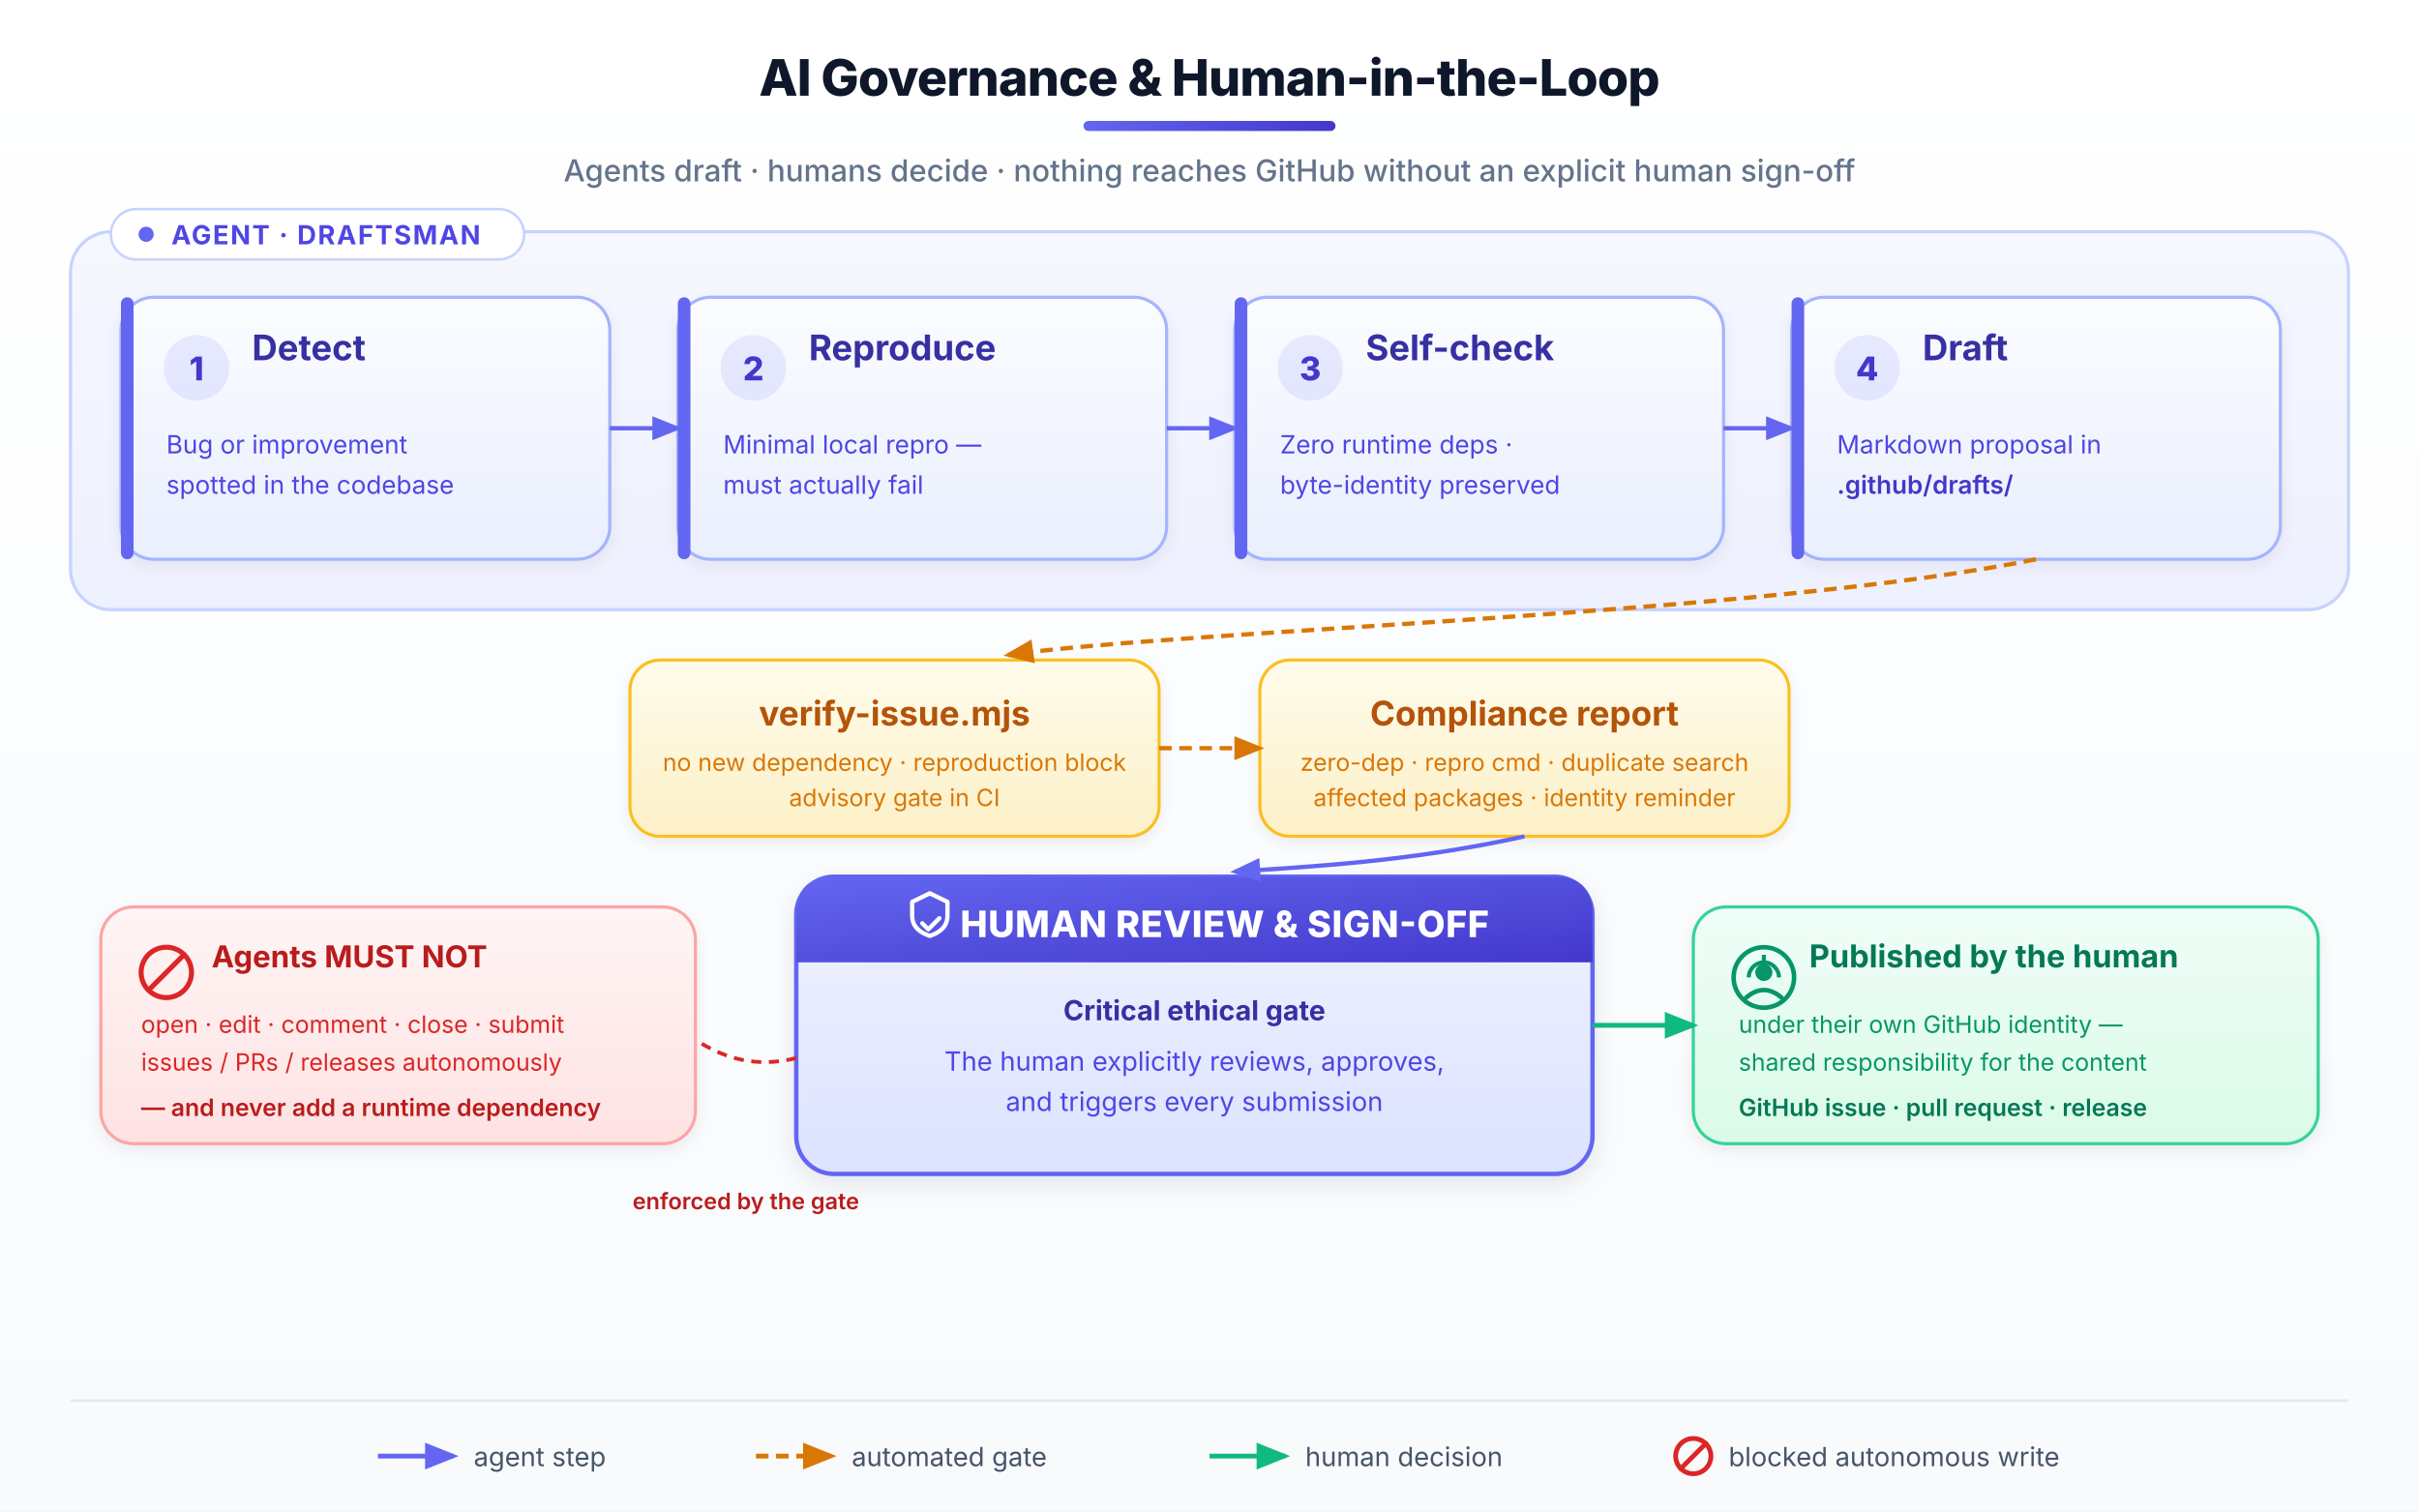
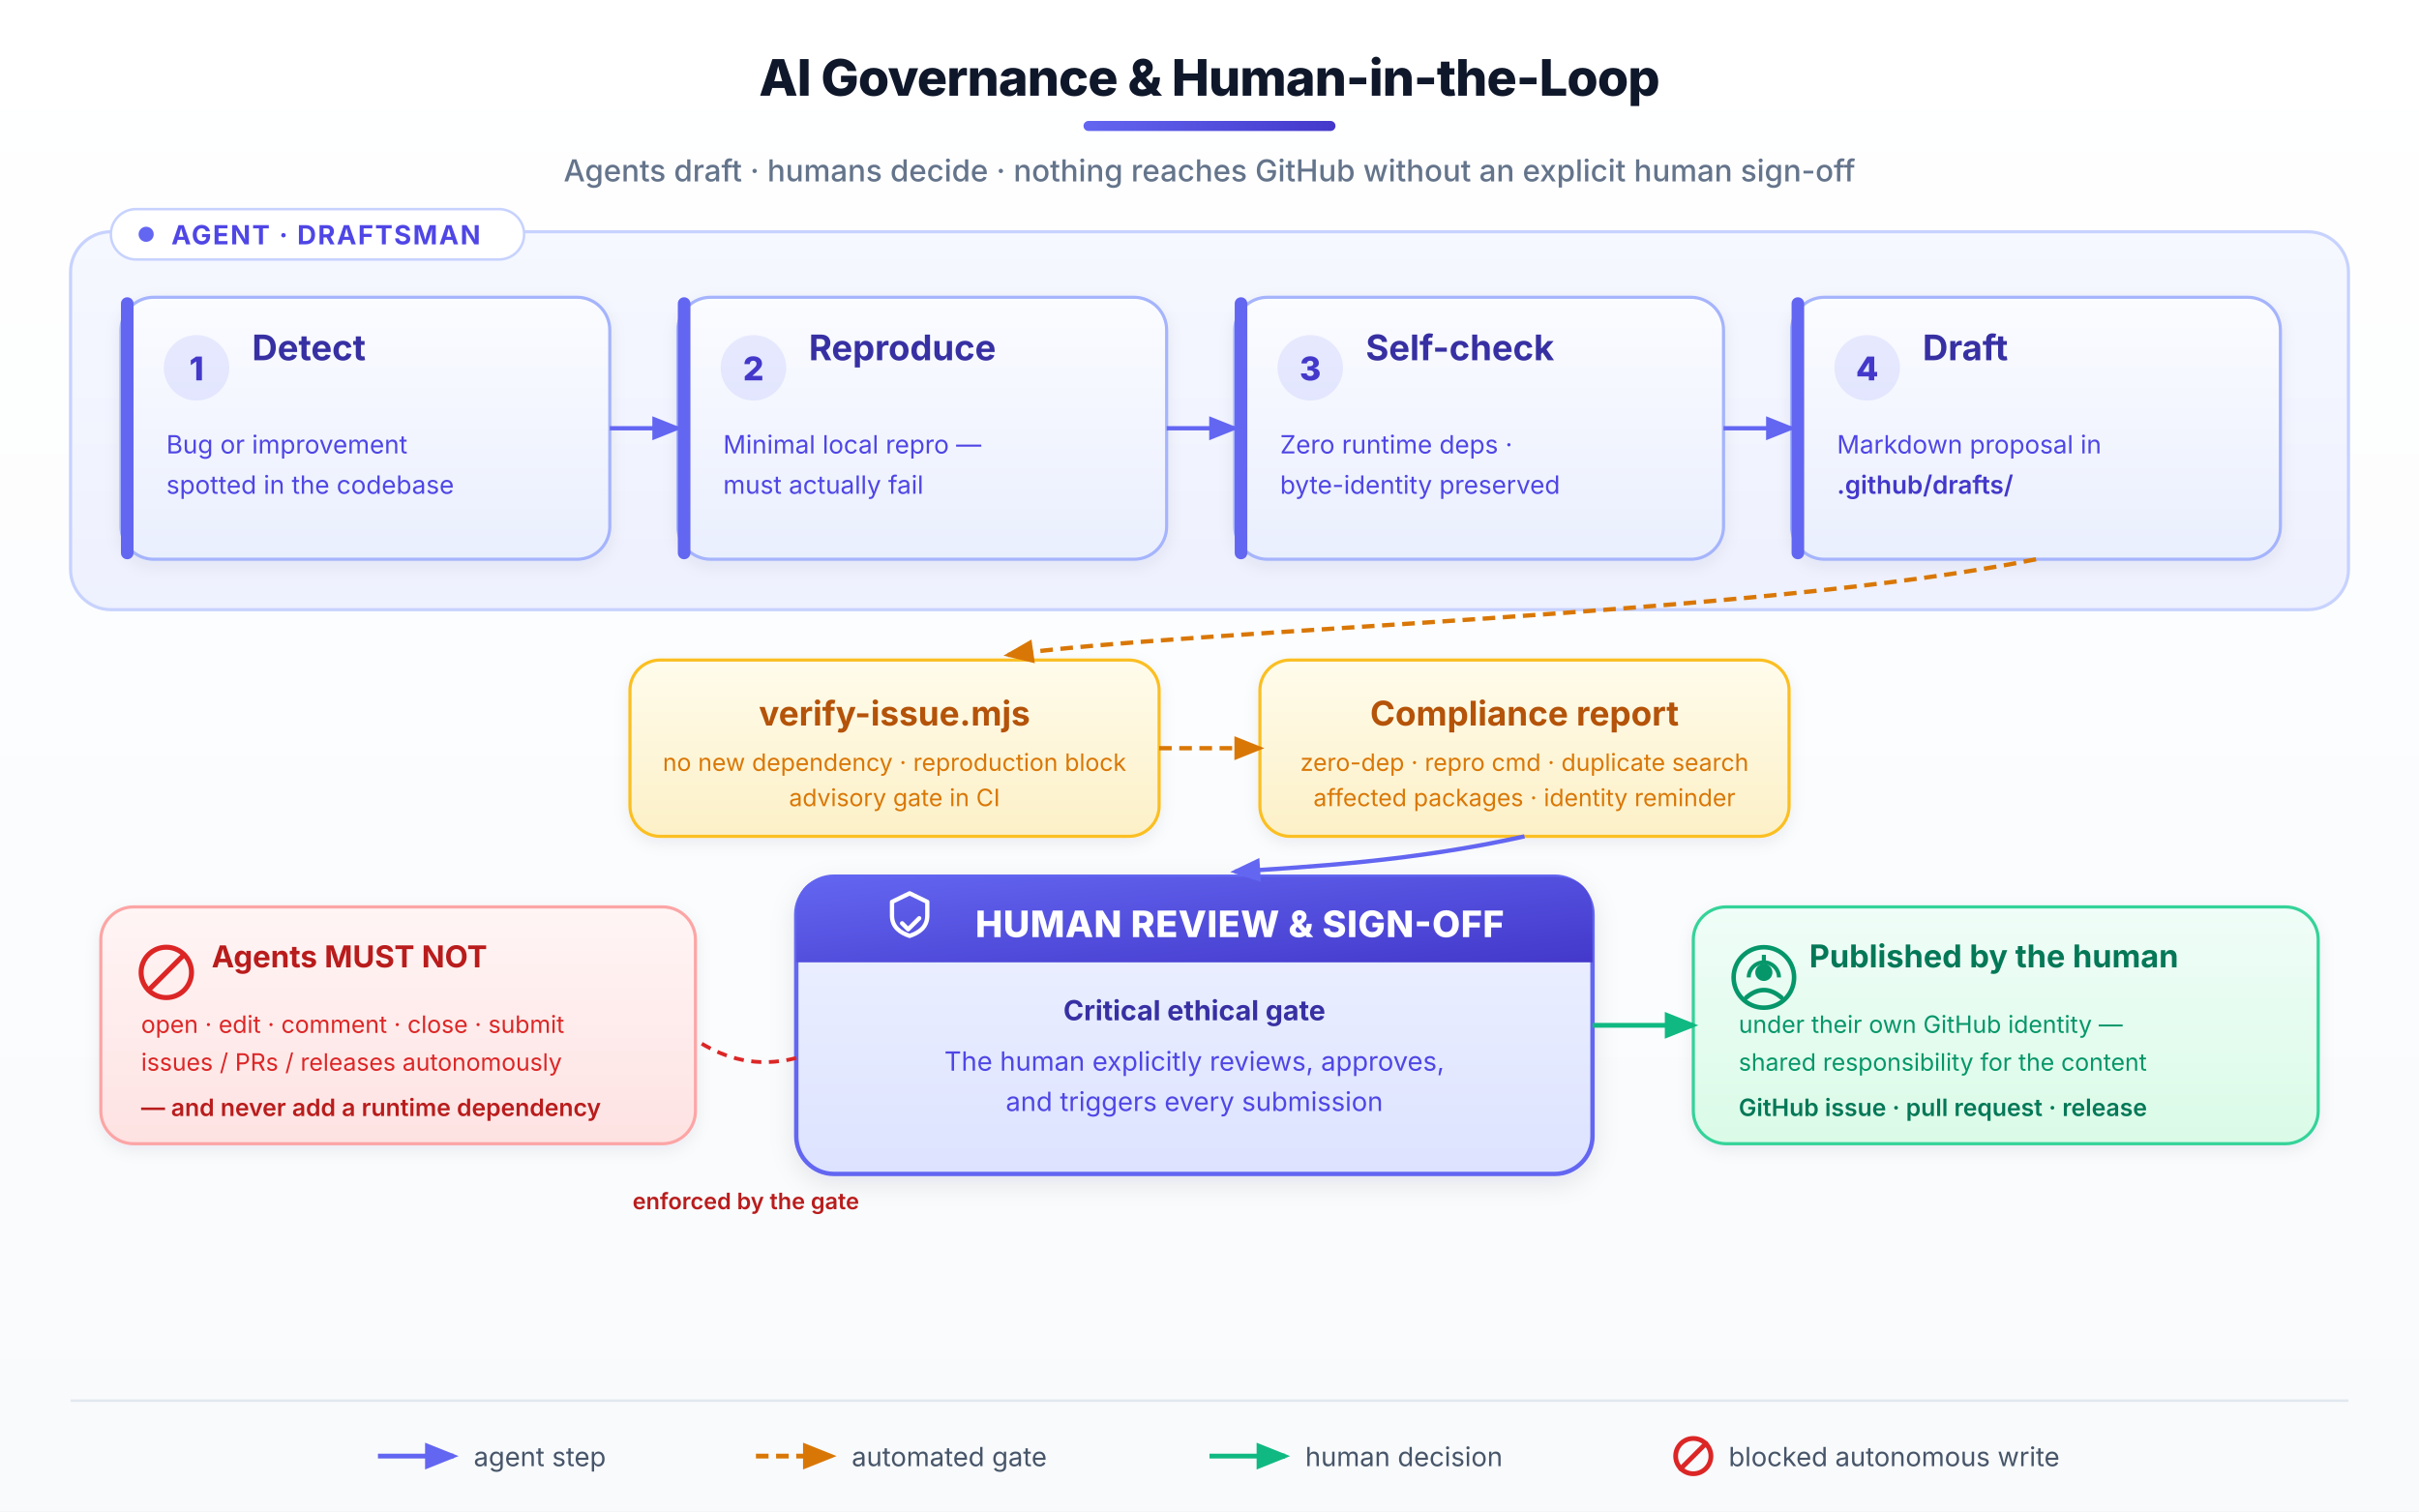
<svg xmlns="http://www.w3.org/2000/svg" viewBox="0 0 960 600" role="img" aria-labelledby="gov-title gov-desc" font-family="Inter,-apple-system,BlinkMacSystemFont,'Segoe UI',Roboto,'Helvetica Neue',Arial,sans-serif">
  <defs>
    <marker id="gah-agent" viewBox="0 0 10 8" refX="8.5" refY="4" markerWidth="7" markerHeight="6" orient="auto-start-reverse">
      <path d="M0 0 L10 4 L0 8 Z" fill="#6366F1" />
    </marker>
    <marker id="gah-auto" viewBox="0 0 10 8" refX="8.5" refY="4" markerWidth="7" markerHeight="6" orient="auto-start-reverse">
      <path d="M0 0 L10 4 L0 8 Z" fill="#D97706" />
    </marker>
    <marker id="gah-human" viewBox="0 0 10 8" refX="8.5" refY="4" markerWidth="7" markerHeight="6" orient="auto-start-reverse">
      <path d="M0 0 L10 4 L0 8 Z" fill="#10B981" />
    </marker>
    <linearGradient id="gg-canvas" x1="0" y1="0" x2="0" y2="1">
      <stop offset="0%" stop-color="#FFFFFF" />
      <stop offset="100%" stop-color="#F8FAFC" />
    </linearGradient>
    <linearGradient id="gg-agentband" x1="0" y1="0" x2="0" y2="1">
      <stop offset="0%" stop-color="#F6F8FF" />
      <stop offset="100%" stop-color="#EEF1FE" />
    </linearGradient>
    <linearGradient id="gg-step" x1="0" y1="0" x2="0" y2="1">
      <stop offset="0%" stop-color="#FBFCFF" />
      <stop offset="100%" stop-color="#EAEFFE" />
    </linearGradient>
    <linearGradient id="gg-auto" x1="0" y1="0" x2="0" y2="1">
      <stop offset="0%" stop-color="#FFFCEC" />
      <stop offset="100%" stop-color="#FCF0C7" />
    </linearGradient>
    <linearGradient id="gg-human" x1="0" y1="0" x2="0" y2="1">
      <stop offset="0%" stop-color="#F0FDF8" />
      <stop offset="100%" stop-color="#DAFBE7" />
    </linearGradient>
    <linearGradient id="gg-forbid" x1="0" y1="0" x2="0" y2="1">
      <stop offset="0%" stop-color="#FFF5F5" />
      <stop offset="100%" stop-color="#FEE2E2" />
    </linearGradient>
    <linearGradient id="gg-gate" x1="0" y1="0" x2="0" y2="1">
      <stop offset="0%" stop-color="#EEF2FF" />
      <stop offset="100%" stop-color="#DDE3FF" />
    </linearGradient>
    <linearGradient id="gg-gate-head" x1="0" y1="0" x2="1" y2="1">
      <stop offset="0%" stop-color="#6366F1" />
      <stop offset="100%" stop-color="#4338CA" />
    </linearGradient>
    <linearGradient id="gg-accent" x1="0" y1="0" x2="1" y2="0">
      <stop offset="0%" stop-color="#6366F1" />
      <stop offset="100%" stop-color="#4338CA" />
    </linearGradient>
    <filter id="gg-soft" x="-20%" y="-20%" width="140%" height="150%">
      <feDropShadow dx="0" dy="3" stdDeviation="5" flood-color="#1E293B" flood-opacity="0.09" />
    </filter>
    <filter id="gg-soft-sm" x="-20%" y="-20%" width="140%" height="150%">
      <feDropShadow dx="0" dy="2" stdDeviation="3" flood-color="#1E293B" flood-opacity="0.07" />
    </filter>
  </defs>
  <rect x="0" y="0" width="960" height="600" fill="url(#gg-canvas)" />
  <text x="480" y="38" text-anchor="middle" font-size="20" font-weight="800" fill="#0F172A" letter-spacing="-0.3">AI Governance &amp; Human-in-the-Loop</text>
  <rect x="430" y="48" width="100" height="4" rx="2" fill="url(#gg-accent)" />
  <text x="480" y="72" text-anchor="middle" font-size="12" font-weight="500" fill="#64748B">Agents draft · humans decide · nothing reaches GitHub without an explicit human sign-off</text>
  <rect x="28" y="92" width="904" height="150" rx="16" fill="url(#gg-agentband)" stroke="#C7D2FE" stroke-width="1.25" />
-   <rect x="44" y="83" width="164" height="20" rx="10" fill="#FFFFFF" stroke="#C7D2FE" stroke-width="1" />
+   <rect data-overlap="intentional" x="44" y="83" width="164" height="20" rx="10" fill="#FFFFFF" stroke="#C7D2FE" stroke-width="1" />
  <circle cx="58" cy="93" r="3" fill="#6366F1" />
  <text x="68" y="97" font-size="10.5" font-weight="700" fill="#4F46E5" letter-spacing="0.6">AGENT · DRAFTSMAN</text>
  <g filter="url(#gg-soft-sm)">
    <rect x="48" y="118" width="194" height="104" rx="13" fill="url(#gg-step)" stroke="#A5B4FC" stroke-width="1.25" />
  </g>
  <rect x="48" y="118" width="5" height="104" rx="2.5" fill="#6366F1" />
  <circle cx="78" cy="146" r="13" fill="#6366F1" fill-opacity="0.12" />
  <text x="78" y="151" text-anchor="middle" font-size="13" font-weight="800" fill="#4338CA">1</text>
  <text x="100" y="143" font-size="14" font-weight="700" fill="#3730A3">Detect</text>
  <text x="66" y="180" font-size="10" fill="#4F46E5">Bug or improvement</text>
  <text x="66" y="196" font-size="10" fill="#4F46E5">spotted in the codebase</text>
  <g filter="url(#gg-soft-sm)">
    <rect x="269" y="118" width="194" height="104" rx="13" fill="url(#gg-step)" stroke="#A5B4FC" stroke-width="1.25" />
  </g>
  <rect x="269" y="118" width="5" height="104" rx="2.5" fill="#6366F1" />
  <circle cx="299" cy="146" r="13" fill="#6366F1" fill-opacity="0.12" />
  <text x="299" y="151" text-anchor="middle" font-size="13" font-weight="800" fill="#4338CA">2</text>
  <text x="321" y="143" font-size="14" font-weight="700" fill="#3730A3">Reproduce</text>
  <text x="287" y="180" font-size="10" fill="#4F46E5">Minimal local repro —</text>
  <text x="287" y="196" font-size="10" fill="#4F46E5">must actually fail</text>
  <g filter="url(#gg-soft-sm)">
    <rect x="490" y="118" width="194" height="104" rx="13" fill="url(#gg-step)" stroke="#A5B4FC" stroke-width="1.25" />
  </g>
  <rect x="490" y="118" width="5" height="104" rx="2.5" fill="#6366F1" />
  <circle cx="520" cy="146" r="13" fill="#6366F1" fill-opacity="0.12" />
  <text x="520" y="151" text-anchor="middle" font-size="13" font-weight="800" fill="#4338CA">3</text>
  <text x="542" y="143" font-size="14" font-weight="700" fill="#3730A3">Self-check</text>
  <text x="508" y="180" font-size="10" fill="#4F46E5">Zero runtime deps ·</text>
  <text x="508" y="196" font-size="10" fill="#4F46E5">byte-identity preserved</text>
  <g filter="url(#gg-soft-sm)">
    <rect x="711" y="118" width="194" height="104" rx="13" fill="url(#gg-step)" stroke="#A5B4FC" stroke-width="1.25" />
  </g>
  <rect x="711" y="118" width="5" height="104" rx="2.5" fill="#6366F1" />
  <circle cx="741" cy="146" r="13" fill="#6366F1" fill-opacity="0.12" />
  <text x="741" y="151" text-anchor="middle" font-size="13" font-weight="800" fill="#4338CA">4</text>
  <text x="763" y="143" font-size="14" font-weight="700" fill="#3730A3">Draft</text>
  <text x="729" y="180" font-size="10" fill="#4F46E5">Markdown proposal in</text>
  <text x="729" y="196" font-size="10" font-weight="600" fill="#4338CA">.github/drafts/</text>
  <line x1="242" y1="170" x2="269" y2="170" stroke="#6366F1" stroke-width="1.7" marker-end="url(#gah-agent)" />
  <line x1="463" y1="170" x2="490" y2="170" stroke="#6366F1" stroke-width="1.7" marker-end="url(#gah-agent)" />
  <line x1="684" y1="170" x2="711" y2="170" stroke="#6366F1" stroke-width="1.7" marker-end="url(#gah-agent)" />
  <g filter="url(#gg-soft-sm)">
    <rect x="250" y="262" width="210" height="70" rx="12" fill="url(#gg-auto)" stroke="#FBBF24" stroke-width="1.25" />
  </g>
  <text x="355" y="288" text-anchor="middle" font-size="13.5" font-weight="700" fill="#B45309">verify-issue.mjs</text>
  <text x="355" y="306" text-anchor="middle" font-size="9.5" fill="#D97706">no new dependency · reproduction block</text>
  <text x="355" y="320" text-anchor="middle" font-size="9.5" fill="#D97706">advisory gate in CI</text>
  <g filter="url(#gg-soft-sm)">
    <rect x="500" y="262" width="210" height="70" rx="12" fill="url(#gg-auto)" stroke="#FBBF24" stroke-width="1.25" />
  </g>
  <text x="605" y="288" text-anchor="middle" font-size="13.5" font-weight="700" fill="#B45309">Compliance report</text>
  <text x="605" y="306" text-anchor="middle" font-size="9.5" fill="#D97706">zero-dep · repro cmd · duplicate search</text>
  <text x="605" y="320" text-anchor="middle" font-size="9.5" fill="#D97706">affected packages · identity reminder</text>
  <path d="M808 222 C 700 244, 470 250, 400 260" fill="none" stroke="#D97706" stroke-width="1.7" stroke-dasharray="5,3" marker-end="url(#gah-auto)" />
  <line x1="460" y1="297" x2="500" y2="297" stroke="#D97706" stroke-width="1.7" stroke-dasharray="5,3" marker-end="url(#gah-auto)" />
  <g filter="url(#gg-soft-sm)">
    <rect x="40" y="360" width="236" height="94" rx="13" fill="url(#gg-forbid)" stroke="#FCA5A5" stroke-width="1.25" />
  </g>
  <circle cx="66" cy="386" r="10" fill="none" stroke="#DC2626" stroke-width="2" />
  <line x1="59" y1="393" x2="73" y2="379" stroke="#DC2626" stroke-width="2" stroke-linecap="round" />
  <text x="84" y="384" font-size="12" font-weight="700" fill="#B91C1C">Agents MUST NOT</text>
  <text x="56" y="410" font-size="9.5" fill="#DC2626">open · edit · comment · close · submit</text>
  <text x="56" y="425" font-size="9.5" fill="#DC2626">issues / PRs / releases autonomously</text>
  <text x="56" y="443" font-size="9.5" font-weight="600" fill="#B91C1C">— and never add a runtime dependency</text>
  <g filter="url(#gg-soft)">
    <rect x="316" y="348" width="316" height="118" rx="15" fill="url(#gg-gate)" stroke="#6366F1" stroke-width="1.75" />
  </g>
  <path d="M316 382 L316 363 Q316 348 331 348 L617 348 Q632 348 632 363 L632 382 Z" fill="url(#gg-gate-head)" />
-   <path d="M362 358 l7 -3.4 l7 3.4 v5.5 c0 4.6 -3.4 6.8 -7 8 c-3.6 -1.2 -7 -3.4 -7 -8 Z" fill="none" stroke="#FFFFFF" stroke-width="1.7" stroke-linejoin="round" />
-   <path d="M366 366.5 l2.4 2.4 l4.4 -4.4" fill="none" stroke="#FFFFFF" stroke-width="1.7" stroke-linecap="round" stroke-linejoin="round" />
-   <text x="486" y="372" text-anchor="middle" font-size="14.5" font-weight="800" fill="#FFFFFF" letter-spacing="0.2">HUMAN REVIEW &amp; SIGN-OFF</text>
+   <path d="M354 358 l7 -3.4 l7 3.4 v5.5 c0 4.6 -3.4 6.8 -7 8 c-3.6 -1.2 -7 -3.4 -7 -8 Z" fill="none" stroke="#FFFFFF" stroke-width="1.7" stroke-linejoin="round" />
+   <path d="M358 366.5 l2.4 2.4 l4.4 -4.4" fill="none" stroke="#FFFFFF" stroke-width="1.7" stroke-linecap="round" stroke-linejoin="round" />
+   <text x="492" y="372" text-anchor="middle" font-size="14.5" font-weight="800" fill="#FFFFFF" letter-spacing="0.2">HUMAN REVIEW &amp; SIGN-OFF</text>
  <text x="474" y="405" text-anchor="middle" font-size="11" font-weight="700" fill="#3730A3">Critical ethical gate</text>
  <text x="474" y="425" text-anchor="middle" font-size="10.5" fill="#4F46E5">The human explicitly reviews, approves,</text>
  <text x="474" y="441" text-anchor="middle" font-size="10.5" fill="#4F46E5">and triggers every submission</text>
  <g filter="url(#gg-soft-sm)">
    <rect x="672" y="360" width="248" height="94" rx="13" fill="url(#gg-human)" stroke="#34D399" stroke-width="1.25" />
  </g>
  <circle cx="700" cy="388" r="12" fill="none" stroke="#059669" stroke-width="1.8" />
  <path d="M694 388 a6 6 0 0 1 12 0 M700 382 v-3 M700 394 a4 4 0 0 0 0 0" fill="none" stroke="#059669" stroke-width="1.6" />
  <circle cx="700" cy="386" r="3.4" fill="#059669" />
  <path d="M693 396 q7 -6 14 0" fill="none" stroke="#059669" stroke-width="1.8" stroke-linecap="round" />
  <text x="718" y="384" font-size="12.5" font-weight="700" fill="#047857">Published by the human</text>
  <text x="690" y="410" font-size="9.5" fill="#059669">under their own GitHub identity —</text>
  <text x="690" y="425" font-size="9.5" fill="#059669">shared responsibility for the content</text>
  <text x="690" y="443" font-size="9.5" font-weight="600" fill="#047857">GitHub issue · pull request · release</text>
  <path d="M605 332 C 560 342, 520 344, 490 346" fill="none" stroke="#6366F1" stroke-width="1.7" marker-end="url(#gah-agent)" />
  <line x1="632" y1="407" x2="672" y2="407" stroke="#10B981" stroke-width="1.9" marker-end="url(#gah-human)" />
  <path d="M316 420 C 300 424, 288 420, 278 414" fill="none" stroke="#DC2626" stroke-width="1.5" stroke-dasharray="4,3" />
  <text x="296" y="480" text-anchor="middle" font-size="9" font-weight="600" fill="#B91C1C">enforced by the gate</text>
  <line x1="28" y1="556" x2="932" y2="556" stroke="#E2E8F0" stroke-width="1" />
  <g font-size="10.5" fill="#475569">
    <line x1="150" y1="578" x2="180" y2="578" stroke="#6366F1" stroke-width="1.9" marker-end="url(#gah-agent)" />
    <text x="188" y="582">agent step</text>
    <line x1="300" y1="578" x2="330" y2="578" stroke="#D97706" stroke-width="1.9" stroke-dasharray="5,3" marker-end="url(#gah-auto)" />
    <text x="338" y="582">automated gate</text>
    <line x1="480" y1="578" x2="510" y2="578" stroke="#10B981" stroke-width="1.9" marker-end="url(#gah-human)" />
    <text x="518" y="582">human decision</text>
    <circle cx="672" cy="578" r="7" fill="none" stroke="#DC2626" stroke-width="1.9" />
    <line x1="667" y1="583" x2="677" y2="573" stroke="#DC2626" stroke-width="1.9" stroke-linecap="round" />
    <text x="686" y="582">blocked autonomous write</text>
  </g>
</svg>
